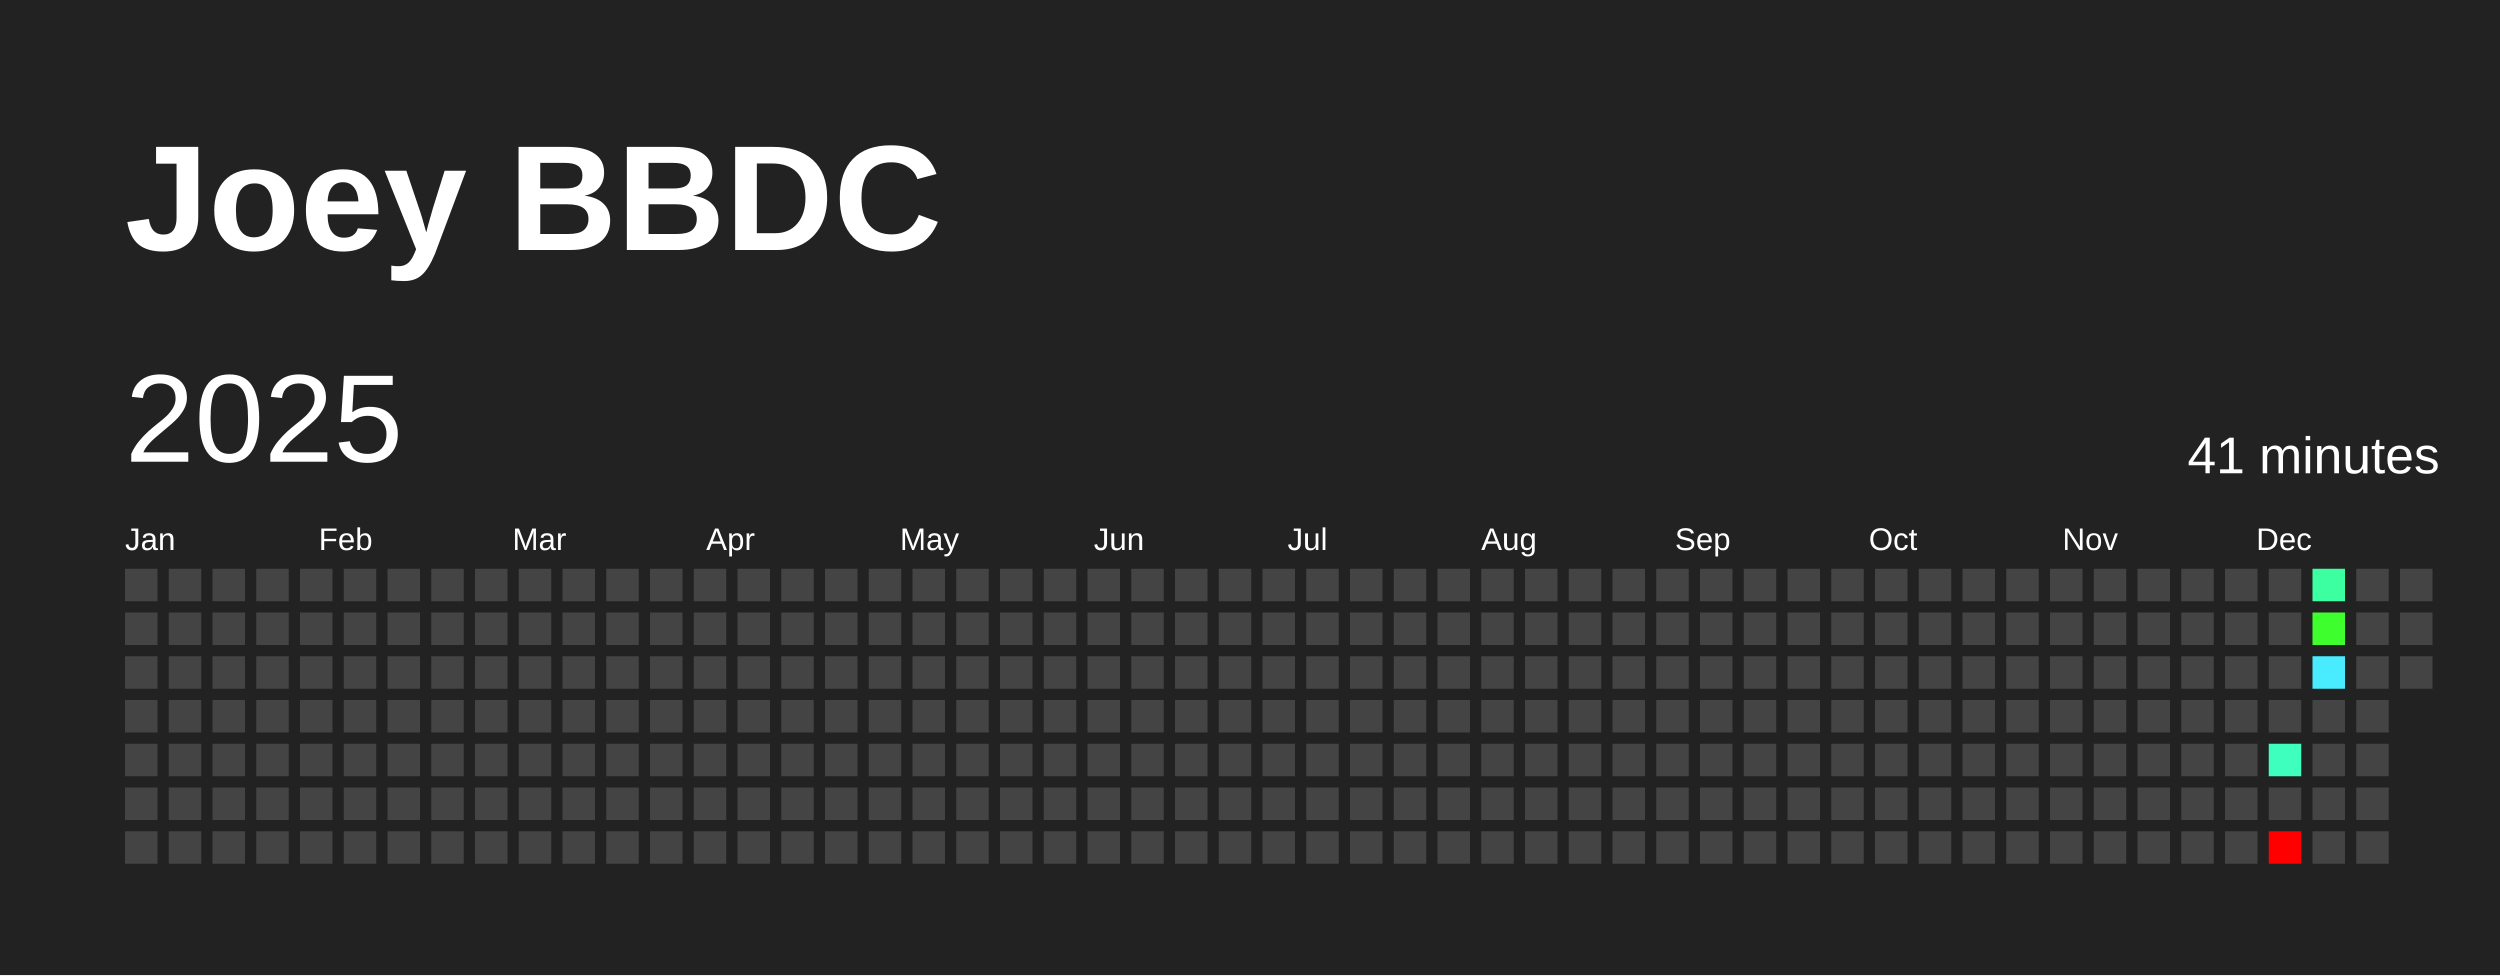
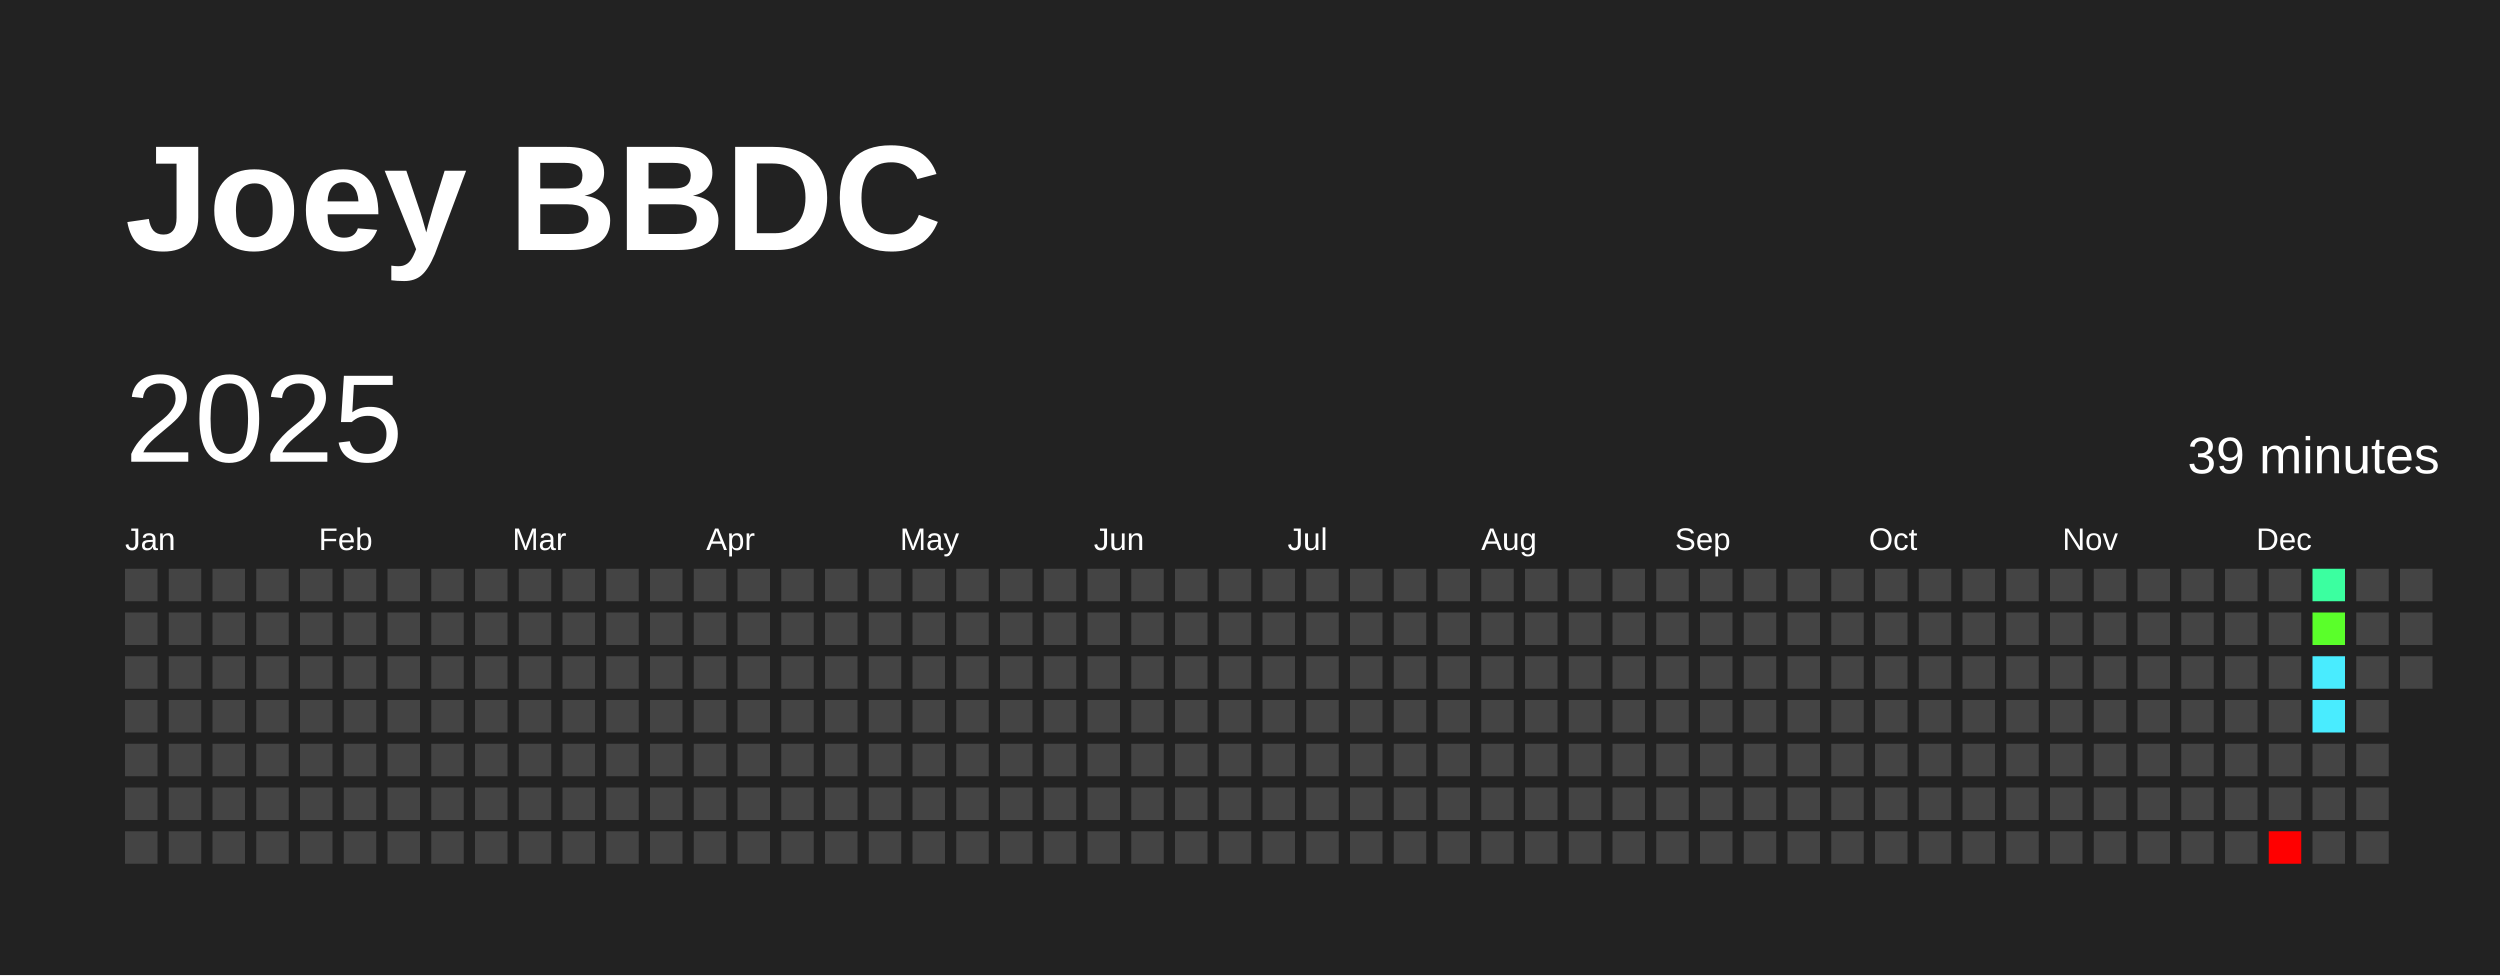
<svg xmlns="http://www.w3.org/2000/svg" baseProfile="full" height="78mm" version="1.1" viewBox="0,0,200,78" width="200mm">
  <defs />
  <rect fill="#222222" height="78" width="200" x="0" y="0" />
  <text fill="#FFFFFF" style="font-size:12px; font-family:Arial; font-weight:bold;" x="10" y="20">Joey BBDC</text>
  <text dominant-baseline="hanging" fill="#FFFFFF" style="font-size:10.0px; font-family:Arial;" x="10" y="30">2025</text>
-   <text dominant-baseline="hanging" fill="#FFFFFF" style="font-size:4.125px; font-family:Arial;" x="175" y="35">41 minutes</text>
+   <text dominant-baseline="hanging" fill="#FFFFFF" style="font-size:4.125px; font-family:Arial;" x="175" y="35">39 minutes</text>
  <text fill="#FFFFFF" style="font-size:2.5px; font-family:Arial" x="10.0" y="44">Jan</text>
  <text fill="#FFFFFF" style="font-size:2.5px; font-family:Arial" x="25.5" y="44">Feb</text>
  <text fill="#FFFFFF" style="font-size:2.5px; font-family:Arial" x="41.0" y="44">Mar</text>
  <text fill="#FFFFFF" style="font-size:2.5px; font-family:Arial" x="56.5" y="44">Apr</text>
  <text fill="#FFFFFF" style="font-size:2.5px; font-family:Arial" x="72.0" y="44">May</text>
  <text fill="#FFFFFF" style="font-size:2.5px; font-family:Arial" x="87.5" y="44">Jun</text>
  <text fill="#FFFFFF" style="font-size:2.5px; font-family:Arial" x="103.0" y="44">Jul</text>
  <text fill="#FFFFFF" style="font-size:2.5px; font-family:Arial" x="118.5" y="44">Aug</text>
  <text fill="#FFFFFF" style="font-size:2.5px; font-family:Arial" x="134.0" y="44">Sep</text>
  <text fill="#FFFFFF" style="font-size:2.5px; font-family:Arial" x="149.5" y="44">Oct</text>
  <text fill="#FFFFFF" style="font-size:2.5px; font-family:Arial" x="165.0" y="44">Nov</text>
  <text fill="#FFFFFF" style="font-size:2.5px; font-family:Arial" x="180.5" y="44">Dec</text>
  <rect fill="#444444" height="2.6" width="2.6" x="10.0" y="45.5" />
  <rect fill="#444444" height="2.6" width="2.6" x="10.0" y="49.0" />
  <rect fill="#444444" height="2.6" width="2.6" x="10.0" y="52.5" />
  <rect fill="#444444" height="2.6" width="2.6" x="10.0" y="56.0" />
  <rect fill="#444444" height="2.6" width="2.6" x="10.0" y="59.5" />
  <rect fill="#444444" height="2.6" width="2.6" x="10.0" y="63.0" />
  <rect fill="#444444" height="2.6" width="2.6" x="10.0" y="66.5" />
  <rect fill="#444444" height="2.6" width="2.6" x="13.5" y="45.5" />
  <rect fill="#444444" height="2.6" width="2.6" x="13.5" y="49.0" />
  <rect fill="#444444" height="2.6" width="2.6" x="13.5" y="52.5" />
  <rect fill="#444444" height="2.6" width="2.6" x="13.5" y="56.0" />
  <rect fill="#444444" height="2.6" width="2.6" x="13.5" y="59.5" />
  <rect fill="#444444" height="2.6" width="2.6" x="13.5" y="63.0" />
  <rect fill="#444444" height="2.6" width="2.6" x="13.5" y="66.5" />
  <rect fill="#444444" height="2.6" width="2.6" x="17.0" y="45.5" />
  <rect fill="#444444" height="2.6" width="2.6" x="17.0" y="49.0" />
  <rect fill="#444444" height="2.6" width="2.6" x="17.0" y="52.5" />
  <rect fill="#444444" height="2.6" width="2.6" x="17.0" y="56.0" />
  <rect fill="#444444" height="2.6" width="2.6" x="17.0" y="59.5" />
  <rect fill="#444444" height="2.6" width="2.6" x="17.0" y="63.0" />
  <rect fill="#444444" height="2.6" width="2.6" x="17.0" y="66.5" />
  <rect fill="#444444" height="2.6" width="2.6" x="20.5" y="45.5" />
  <rect fill="#444444" height="2.6" width="2.6" x="20.5" y="49.0" />
  <rect fill="#444444" height="2.6" width="2.6" x="20.5" y="52.5" />
  <rect fill="#444444" height="2.6" width="2.6" x="20.5" y="56.0" />
  <rect fill="#444444" height="2.6" width="2.6" x="20.5" y="59.5" />
  <rect fill="#444444" height="2.6" width="2.6" x="20.5" y="63.0" />
  <rect fill="#444444" height="2.6" width="2.6" x="20.5" y="66.5" />
  <rect fill="#444444" height="2.6" width="2.6" x="24.0" y="45.5" />
  <rect fill="#444444" height="2.6" width="2.6" x="24.0" y="49.0" />
  <rect fill="#444444" height="2.6" width="2.6" x="24.0" y="52.5" />
  <rect fill="#444444" height="2.6" width="2.6" x="24.0" y="56.0" />
  <rect fill="#444444" height="2.6" width="2.6" x="24.0" y="59.5" />
  <rect fill="#444444" height="2.6" width="2.6" x="24.0" y="63.0" />
  <rect fill="#444444" height="2.6" width="2.6" x="24.0" y="66.5" />
  <rect fill="#444444" height="2.6" width="2.6" x="27.5" y="45.5" />
  <rect fill="#444444" height="2.6" width="2.6" x="27.5" y="49.0" />
  <rect fill="#444444" height="2.6" width="2.6" x="27.5" y="52.5" />
  <rect fill="#444444" height="2.6" width="2.6" x="27.5" y="56.0" />
  <rect fill="#444444" height="2.6" width="2.6" x="27.5" y="59.5" />
  <rect fill="#444444" height="2.6" width="2.6" x="27.5" y="63.0" />
  <rect fill="#444444" height="2.6" width="2.6" x="27.5" y="66.5" />
  <rect fill="#444444" height="2.6" width="2.6" x="31.0" y="45.5" />
  <rect fill="#444444" height="2.6" width="2.6" x="31.0" y="49.0" />
  <rect fill="#444444" height="2.6" width="2.6" x="31.0" y="52.5" />
  <rect fill="#444444" height="2.6" width="2.6" x="31.0" y="56.0" />
  <rect fill="#444444" height="2.6" width="2.6" x="31.0" y="59.5" />
  <rect fill="#444444" height="2.6" width="2.6" x="31.0" y="63.0" />
  <rect fill="#444444" height="2.6" width="2.6" x="31.0" y="66.5" />
  <rect fill="#444444" height="2.6" width="2.6" x="34.5" y="45.5" />
  <rect fill="#444444" height="2.6" width="2.6" x="34.5" y="49.0" />
  <rect fill="#444444" height="2.6" width="2.6" x="34.5" y="52.5" />
  <rect fill="#444444" height="2.6" width="2.6" x="34.5" y="56.0" />
  <rect fill="#444444" height="2.6" width="2.6" x="34.5" y="59.5" />
  <rect fill="#444444" height="2.6" width="2.6" x="34.5" y="63.0" />
  <rect fill="#444444" height="2.6" width="2.6" x="34.5" y="66.5" />
  <rect fill="#444444" height="2.6" width="2.6" x="38.0" y="45.5" />
  <rect fill="#444444" height="2.6" width="2.6" x="38.0" y="49.0" />
  <rect fill="#444444" height="2.6" width="2.6" x="38.0" y="52.5" />
  <rect fill="#444444" height="2.6" width="2.6" x="38.0" y="56.0" />
  <rect fill="#444444" height="2.6" width="2.6" x="38.0" y="59.5" />
  <rect fill="#444444" height="2.6" width="2.6" x="38.0" y="63.0" />
  <rect fill="#444444" height="2.6" width="2.6" x="38.0" y="66.5" />
  <rect fill="#444444" height="2.6" width="2.6" x="41.5" y="45.5" />
  <rect fill="#444444" height="2.6" width="2.6" x="41.5" y="49.0" />
  <rect fill="#444444" height="2.6" width="2.6" x="41.5" y="52.5" />
  <rect fill="#444444" height="2.6" width="2.6" x="41.5" y="56.0" />
  <rect fill="#444444" height="2.6" width="2.6" x="41.5" y="59.5" />
  <rect fill="#444444" height="2.6" width="2.6" x="41.5" y="63.0" />
  <rect fill="#444444" height="2.6" width="2.6" x="41.5" y="66.5" />
  <rect fill="#444444" height="2.6" width="2.6" x="45.0" y="45.5" />
  <rect fill="#444444" height="2.6" width="2.6" x="45.0" y="49.0" />
  <rect fill="#444444" height="2.6" width="2.6" x="45.0" y="52.5" />
  <rect fill="#444444" height="2.6" width="2.6" x="45.0" y="56.0" />
  <rect fill="#444444" height="2.6" width="2.6" x="45.0" y="59.5" />
  <rect fill="#444444" height="2.6" width="2.6" x="45.0" y="63.0" />
  <rect fill="#444444" height="2.6" width="2.6" x="45.0" y="66.5" />
  <rect fill="#444444" height="2.6" width="2.6" x="48.5" y="45.5" />
  <rect fill="#444444" height="2.6" width="2.6" x="48.5" y="49.0" />
  <rect fill="#444444" height="2.6" width="2.6" x="48.5" y="52.5" />
  <rect fill="#444444" height="2.6" width="2.6" x="48.5" y="56.0" />
  <rect fill="#444444" height="2.6" width="2.6" x="48.5" y="59.5" />
  <rect fill="#444444" height="2.6" width="2.6" x="48.5" y="63.0" />
  <rect fill="#444444" height="2.6" width="2.6" x="48.5" y="66.5" />
  <rect fill="#444444" height="2.6" width="2.6" x="52.0" y="45.5" />
  <rect fill="#444444" height="2.6" width="2.6" x="52.0" y="49.0" />
  <rect fill="#444444" height="2.6" width="2.6" x="52.0" y="52.5" />
  <rect fill="#444444" height="2.6" width="2.6" x="52.0" y="56.0" />
  <rect fill="#444444" height="2.6" width="2.6" x="52.0" y="59.5" />
  <rect fill="#444444" height="2.6" width="2.6" x="52.0" y="63.0" />
  <rect fill="#444444" height="2.6" width="2.6" x="52.0" y="66.5" />
  <rect fill="#444444" height="2.6" width="2.6" x="55.5" y="45.5" />
  <rect fill="#444444" height="2.6" width="2.6" x="55.5" y="49.0" />
  <rect fill="#444444" height="2.6" width="2.6" x="55.5" y="52.5" />
  <rect fill="#444444" height="2.6" width="2.6" x="55.5" y="56.0" />
  <rect fill="#444444" height="2.6" width="2.6" x="55.5" y="59.5" />
  <rect fill="#444444" height="2.6" width="2.6" x="55.5" y="63.0" />
  <rect fill="#444444" height="2.6" width="2.6" x="55.5" y="66.5" />
  <rect fill="#444444" height="2.6" width="2.6" x="59.0" y="45.5" />
  <rect fill="#444444" height="2.6" width="2.6" x="59.0" y="49.0" />
  <rect fill="#444444" height="2.6" width="2.6" x="59.0" y="52.5" />
  <rect fill="#444444" height="2.6" width="2.6" x="59.0" y="56.0" />
  <rect fill="#444444" height="2.6" width="2.6" x="59.0" y="59.5" />
  <rect fill="#444444" height="2.6" width="2.6" x="59.0" y="63.0" />
  <rect fill="#444444" height="2.6" width="2.6" x="59.0" y="66.5" />
  <rect fill="#444444" height="2.6" width="2.6" x="62.5" y="45.5" />
  <rect fill="#444444" height="2.6" width="2.6" x="62.5" y="49.0" />
  <rect fill="#444444" height="2.6" width="2.6" x="62.5" y="52.5" />
  <rect fill="#444444" height="2.6" width="2.6" x="62.5" y="56.0" />
  <rect fill="#444444" height="2.6" width="2.6" x="62.5" y="59.5" />
  <rect fill="#444444" height="2.6" width="2.6" x="62.5" y="63.0" />
  <rect fill="#444444" height="2.6" width="2.6" x="62.5" y="66.5" />
  <rect fill="#444444" height="2.6" width="2.6" x="66.0" y="45.5" />
  <rect fill="#444444" height="2.6" width="2.6" x="66.0" y="49.0" />
  <rect fill="#444444" height="2.6" width="2.6" x="66.0" y="52.5" />
  <rect fill="#444444" height="2.6" width="2.6" x="66.0" y="56.0" />
  <rect fill="#444444" height="2.6" width="2.6" x="66.0" y="59.5" />
  <rect fill="#444444" height="2.6" width="2.6" x="66.0" y="63.0" />
  <rect fill="#444444" height="2.6" width="2.6" x="66.0" y="66.5" />
  <rect fill="#444444" height="2.6" width="2.6" x="69.5" y="45.5" />
  <rect fill="#444444" height="2.6" width="2.6" x="69.5" y="49.0" />
  <rect fill="#444444" height="2.6" width="2.6" x="69.5" y="52.5" />
  <rect fill="#444444" height="2.6" width="2.6" x="69.5" y="56.0" />
  <rect fill="#444444" height="2.6" width="2.6" x="69.5" y="59.5" />
  <rect fill="#444444" height="2.6" width="2.6" x="69.5" y="63.0" />
  <rect fill="#444444" height="2.6" width="2.6" x="69.5" y="66.5" />
  <rect fill="#444444" height="2.6" width="2.6" x="73.0" y="45.5" />
  <rect fill="#444444" height="2.6" width="2.6" x="73.0" y="49.0" />
  <rect fill="#444444" height="2.6" width="2.6" x="73.0" y="52.5" />
  <rect fill="#444444" height="2.6" width="2.6" x="73.0" y="56.0" />
  <rect fill="#444444" height="2.6" width="2.6" x="73.0" y="59.5" />
  <rect fill="#444444" height="2.6" width="2.6" x="73.0" y="63.0" />
  <rect fill="#444444" height="2.6" width="2.6" x="73.0" y="66.5" />
  <rect fill="#444444" height="2.6" width="2.6" x="76.5" y="45.5" />
  <rect fill="#444444" height="2.6" width="2.6" x="76.5" y="49.0" />
  <rect fill="#444444" height="2.6" width="2.6" x="76.5" y="52.5" />
  <rect fill="#444444" height="2.6" width="2.6" x="76.5" y="56.0" />
  <rect fill="#444444" height="2.6" width="2.6" x="76.5" y="59.5" />
  <rect fill="#444444" height="2.6" width="2.6" x="76.5" y="63.0" />
  <rect fill="#444444" height="2.6" width="2.6" x="76.5" y="66.5" />
  <rect fill="#444444" height="2.6" width="2.6" x="80.0" y="45.5" />
  <rect fill="#444444" height="2.6" width="2.6" x="80.0" y="49.0" />
  <rect fill="#444444" height="2.6" width="2.6" x="80.0" y="52.5" />
  <rect fill="#444444" height="2.6" width="2.6" x="80.0" y="56.0" />
  <rect fill="#444444" height="2.6" width="2.6" x="80.0" y="59.5" />
  <rect fill="#444444" height="2.6" width="2.6" x="80.0" y="63.0" />
  <rect fill="#444444" height="2.6" width="2.6" x="80.0" y="66.5" />
  <rect fill="#444444" height="2.6" width="2.6" x="83.5" y="45.5" />
  <rect fill="#444444" height="2.6" width="2.6" x="83.5" y="49.0" />
  <rect fill="#444444" height="2.6" width="2.6" x="83.5" y="52.5" />
  <rect fill="#444444" height="2.6" width="2.6" x="83.5" y="56.0" />
  <rect fill="#444444" height="2.6" width="2.6" x="83.5" y="59.5" />
  <rect fill="#444444" height="2.6" width="2.6" x="83.5" y="63.0" />
  <rect fill="#444444" height="2.6" width="2.6" x="83.5" y="66.5" />
  <rect fill="#444444" height="2.6" width="2.6" x="87.0" y="45.5" />
  <rect fill="#444444" height="2.6" width="2.6" x="87.0" y="49.0" />
  <rect fill="#444444" height="2.6" width="2.6" x="87.0" y="52.5" />
  <rect fill="#444444" height="2.6" width="2.6" x="87.0" y="56.0" />
  <rect fill="#444444" height="2.6" width="2.6" x="87.0" y="59.5" />
  <rect fill="#444444" height="2.6" width="2.6" x="87.0" y="63.0" />
  <rect fill="#444444" height="2.6" width="2.6" x="87.0" y="66.5" />
  <rect fill="#444444" height="2.6" width="2.6" x="90.5" y="45.5" />
  <rect fill="#444444" height="2.6" width="2.6" x="90.5" y="49.0" />
  <rect fill="#444444" height="2.6" width="2.6" x="90.5" y="52.5" />
  <rect fill="#444444" height="2.6" width="2.6" x="90.5" y="56.0" />
  <rect fill="#444444" height="2.6" width="2.6" x="90.5" y="59.5" />
  <rect fill="#444444" height="2.6" width="2.6" x="90.5" y="63.0" />
  <rect fill="#444444" height="2.6" width="2.6" x="90.5" y="66.5" />
  <rect fill="#444444" height="2.6" width="2.6" x="94.0" y="45.5" />
  <rect fill="#444444" height="2.6" width="2.6" x="94.0" y="49.0" />
  <rect fill="#444444" height="2.6" width="2.6" x="94.0" y="52.5" />
  <rect fill="#444444" height="2.6" width="2.6" x="94.0" y="56.0" />
  <rect fill="#444444" height="2.6" width="2.6" x="94.0" y="59.5" />
  <rect fill="#444444" height="2.6" width="2.6" x="94.0" y="63.0" />
  <rect fill="#444444" height="2.6" width="2.6" x="94.0" y="66.5" />
  <rect fill="#444444" height="2.6" width="2.6" x="97.5" y="45.5" />
  <rect fill="#444444" height="2.6" width="2.6" x="97.5" y="49.0" />
  <rect fill="#444444" height="2.6" width="2.6" x="97.5" y="52.5" />
  <rect fill="#444444" height="2.6" width="2.6" x="97.5" y="56.0" />
  <rect fill="#444444" height="2.6" width="2.6" x="97.5" y="59.5" />
  <rect fill="#444444" height="2.6" width="2.6" x="97.5" y="63.0" />
  <rect fill="#444444" height="2.6" width="2.6" x="97.5" y="66.5" />
  <rect fill="#444444" height="2.6" width="2.6" x="101.0" y="45.5" />
  <rect fill="#444444" height="2.6" width="2.6" x="101.0" y="49.0" />
  <rect fill="#444444" height="2.6" width="2.6" x="101.0" y="52.5" />
  <rect fill="#444444" height="2.6" width="2.6" x="101.0" y="56.0" />
  <rect fill="#444444" height="2.6" width="2.6" x="101.0" y="59.5" />
  <rect fill="#444444" height="2.6" width="2.6" x="101.0" y="63.0" />
  <rect fill="#444444" height="2.6" width="2.6" x="101.0" y="66.5" />
  <rect fill="#444444" height="2.6" width="2.6" x="104.5" y="45.5" />
  <rect fill="#444444" height="2.6" width="2.6" x="104.5" y="49.0" />
  <rect fill="#444444" height="2.6" width="2.6" x="104.5" y="52.5" />
  <rect fill="#444444" height="2.6" width="2.6" x="104.5" y="56.0" />
  <rect fill="#444444" height="2.6" width="2.6" x="104.5" y="59.5" />
  <rect fill="#444444" height="2.6" width="2.6" x="104.5" y="63.0" />
  <rect fill="#444444" height="2.6" width="2.6" x="104.5" y="66.5" />
  <rect fill="#444444" height="2.6" width="2.6" x="108.0" y="45.5" />
  <rect fill="#444444" height="2.6" width="2.6" x="108.0" y="49.0" />
  <rect fill="#444444" height="2.6" width="2.6" x="108.0" y="52.5" />
  <rect fill="#444444" height="2.6" width="2.6" x="108.0" y="56.0" />
  <rect fill="#444444" height="2.6" width="2.6" x="108.0" y="59.5" />
  <rect fill="#444444" height="2.6" width="2.6" x="108.0" y="63.0" />
  <rect fill="#444444" height="2.6" width="2.6" x="108.0" y="66.5" />
  <rect fill="#444444" height="2.6" width="2.6" x="111.5" y="45.5" />
  <rect fill="#444444" height="2.6" width="2.6" x="111.5" y="49.0" />
  <rect fill="#444444" height="2.6" width="2.6" x="111.5" y="52.5" />
  <rect fill="#444444" height="2.6" width="2.6" x="111.5" y="56.0" />
  <rect fill="#444444" height="2.6" width="2.6" x="111.5" y="59.5" />
  <rect fill="#444444" height="2.6" width="2.6" x="111.5" y="63.0" />
  <rect fill="#444444" height="2.6" width="2.6" x="111.5" y="66.5" />
  <rect fill="#444444" height="2.6" width="2.6" x="115.0" y="45.5" />
  <rect fill="#444444" height="2.6" width="2.6" x="115.0" y="49.0" />
  <rect fill="#444444" height="2.6" width="2.6" x="115.0" y="52.5" />
  <rect fill="#444444" height="2.6" width="2.6" x="115.0" y="56.0" />
  <rect fill="#444444" height="2.6" width="2.6" x="115.0" y="59.5" />
  <rect fill="#444444" height="2.6" width="2.6" x="115.0" y="63.0" />
  <rect fill="#444444" height="2.6" width="2.6" x="115.0" y="66.5" />
  <rect fill="#444444" height="2.6" width="2.6" x="118.5" y="45.5" />
  <rect fill="#444444" height="2.6" width="2.6" x="118.5" y="49.0" />
  <rect fill="#444444" height="2.6" width="2.6" x="118.5" y="52.5" />
  <rect fill="#444444" height="2.6" width="2.6" x="118.5" y="56.0" />
  <rect fill="#444444" height="2.6" width="2.6" x="118.5" y="59.5" />
  <rect fill="#444444" height="2.6" width="2.6" x="118.5" y="63.0" />
  <rect fill="#444444" height="2.6" width="2.6" x="118.5" y="66.5" />
  <rect fill="#444444" height="2.6" width="2.6" x="122.0" y="45.5" />
  <rect fill="#444444" height="2.6" width="2.6" x="122.0" y="49.0" />
  <rect fill="#444444" height="2.6" width="2.6" x="122.0" y="52.5" />
  <rect fill="#444444" height="2.6" width="2.6" x="122.0" y="56.0" />
  <rect fill="#444444" height="2.6" width="2.6" x="122.0" y="59.5" />
  <rect fill="#444444" height="2.6" width="2.6" x="122.0" y="63.0" />
  <rect fill="#444444" height="2.6" width="2.6" x="122.0" y="66.5" />
  <rect fill="#444444" height="2.6" width="2.6" x="125.5" y="45.5" />
  <rect fill="#444444" height="2.6" width="2.6" x="125.5" y="49.0" />
  <rect fill="#444444" height="2.6" width="2.6" x="125.5" y="52.5" />
  <rect fill="#444444" height="2.6" width="2.6" x="125.5" y="56.0" />
  <rect fill="#444444" height="2.6" width="2.6" x="125.5" y="59.5" />
  <rect fill="#444444" height="2.6" width="2.6" x="125.5" y="63.0" />
  <rect fill="#444444" height="2.6" width="2.6" x="125.5" y="66.5" />
  <rect fill="#444444" height="2.6" width="2.6" x="129.0" y="45.5" />
  <rect fill="#444444" height="2.6" width="2.6" x="129.0" y="49.0" />
  <rect fill="#444444" height="2.6" width="2.6" x="129.0" y="52.5" />
  <rect fill="#444444" height="2.6" width="2.6" x="129.0" y="56.0" />
  <rect fill="#444444" height="2.6" width="2.6" x="129.0" y="59.5" />
  <rect fill="#444444" height="2.6" width="2.6" x="129.0" y="63.0" />
  <rect fill="#444444" height="2.6" width="2.6" x="129.0" y="66.5" />
  <rect fill="#444444" height="2.6" width="2.6" x="132.5" y="45.5" />
  <rect fill="#444444" height="2.6" width="2.6" x="132.5" y="49.0" />
  <rect fill="#444444" height="2.6" width="2.6" x="132.5" y="52.5" />
  <rect fill="#444444" height="2.6" width="2.6" x="132.5" y="56.0" />
  <rect fill="#444444" height="2.6" width="2.6" x="132.5" y="59.5" />
  <rect fill="#444444" height="2.6" width="2.6" x="132.5" y="63.0" />
  <rect fill="#444444" height="2.6" width="2.6" x="132.5" y="66.5" />
  <rect fill="#444444" height="2.6" width="2.6" x="136.0" y="45.5" />
  <rect fill="#444444" height="2.6" width="2.6" x="136.0" y="49.0" />
  <rect fill="#444444" height="2.6" width="2.6" x="136.0" y="52.5" />
  <rect fill="#444444" height="2.6" width="2.6" x="136.0" y="56.0" />
  <rect fill="#444444" height="2.6" width="2.6" x="136.0" y="59.5" />
  <rect fill="#444444" height="2.6" width="2.6" x="136.0" y="63.0" />
  <rect fill="#444444" height="2.6" width="2.6" x="136.0" y="66.5" />
  <rect fill="#444444" height="2.6" width="2.6" x="139.5" y="45.5" />
  <rect fill="#444444" height="2.6" width="2.6" x="139.5" y="49.0" />
  <rect fill="#444444" height="2.6" width="2.6" x="139.5" y="52.5" />
  <rect fill="#444444" height="2.6" width="2.6" x="139.5" y="56.0" />
  <rect fill="#444444" height="2.6" width="2.6" x="139.5" y="59.5" />
  <rect fill="#444444" height="2.6" width="2.6" x="139.5" y="63.0" />
  <rect fill="#444444" height="2.6" width="2.6" x="139.5" y="66.5" />
  <rect fill="#444444" height="2.6" width="2.6" x="143.0" y="45.5" />
  <rect fill="#444444" height="2.6" width="2.6" x="143.0" y="49.0" />
  <rect fill="#444444" height="2.6" width="2.6" x="143.0" y="52.5" />
  <rect fill="#444444" height="2.6" width="2.6" x="143.0" y="56.0" />
  <rect fill="#444444" height="2.6" width="2.6" x="143.0" y="59.5" />
  <rect fill="#444444" height="2.6" width="2.6" x="143.0" y="63.0" />
  <rect fill="#444444" height="2.6" width="2.6" x="143.0" y="66.5" />
  <rect fill="#444444" height="2.6" width="2.6" x="146.5" y="45.5" />
  <rect fill="#444444" height="2.6" width="2.6" x="146.5" y="49.0" />
  <rect fill="#444444" height="2.6" width="2.6" x="146.5" y="52.5" />
  <rect fill="#444444" height="2.6" width="2.6" x="146.5" y="56.0" />
  <rect fill="#444444" height="2.6" width="2.6" x="146.5" y="59.5" />
  <rect fill="#444444" height="2.6" width="2.6" x="146.5" y="63.0" />
  <rect fill="#444444" height="2.6" width="2.6" x="146.5" y="66.5" />
  <rect fill="#444444" height="2.6" width="2.6" x="150.0" y="45.5" />
  <rect fill="#444444" height="2.6" width="2.6" x="150.0" y="49.0" />
  <rect fill="#444444" height="2.6" width="2.6" x="150.0" y="52.5" />
  <rect fill="#444444" height="2.6" width="2.6" x="150.0" y="56.0" />
  <rect fill="#444444" height="2.6" width="2.6" x="150.0" y="59.5" />
  <rect fill="#444444" height="2.6" width="2.6" x="150.0" y="63.0" />
  <rect fill="#444444" height="2.6" width="2.6" x="150.0" y="66.5" />
  <rect fill="#444444" height="2.6" width="2.6" x="153.5" y="45.5" />
  <rect fill="#444444" height="2.6" width="2.6" x="153.5" y="49.0" />
  <rect fill="#444444" height="2.6" width="2.6" x="153.5" y="52.5" />
  <rect fill="#444444" height="2.6" width="2.6" x="153.5" y="56.0" />
  <rect fill="#444444" height="2.6" width="2.6" x="153.5" y="59.5" />
  <rect fill="#444444" height="2.6" width="2.6" x="153.5" y="63.0" />
  <rect fill="#444444" height="2.6" width="2.6" x="153.5" y="66.5" />
  <rect fill="#444444" height="2.6" width="2.6" x="157.0" y="45.5" />
  <rect fill="#444444" height="2.6" width="2.6" x="157.0" y="49.0" />
  <rect fill="#444444" height="2.6" width="2.6" x="157.0" y="52.5" />
  <rect fill="#444444" height="2.6" width="2.6" x="157.0" y="56.0" />
  <rect fill="#444444" height="2.6" width="2.6" x="157.0" y="59.5" />
  <rect fill="#444444" height="2.6" width="2.6" x="157.0" y="63.0" />
  <rect fill="#444444" height="2.6" width="2.6" x="157.0" y="66.5" />
  <rect fill="#444444" height="2.6" width="2.6" x="160.5" y="45.5" />
  <rect fill="#444444" height="2.6" width="2.6" x="160.5" y="49.0" />
  <rect fill="#444444" height="2.6" width="2.6" x="160.5" y="52.5" />
  <rect fill="#444444" height="2.6" width="2.6" x="160.5" y="56.0" />
  <rect fill="#444444" height="2.6" width="2.6" x="160.5" y="59.5" />
  <rect fill="#444444" height="2.6" width="2.6" x="160.5" y="63.0" />
  <rect fill="#444444" height="2.6" width="2.6" x="160.5" y="66.5" />
  <rect fill="#444444" height="2.6" width="2.6" x="164.0" y="45.5" />
  <rect fill="#444444" height="2.6" width="2.6" x="164.0" y="49.0" />
  <rect fill="#444444" height="2.6" width="2.6" x="164.0" y="52.5" />
  <rect fill="#444444" height="2.6" width="2.6" x="164.0" y="56.0" />
  <rect fill="#444444" height="2.6" width="2.6" x="164.0" y="59.5" />
  <rect fill="#444444" height="2.6" width="2.6" x="164.0" y="63.0" />
  <rect fill="#444444" height="2.6" width="2.6" x="164.0" y="66.5" />
  <rect fill="#444444" height="2.6" width="2.6" x="167.5" y="45.5" />
  <rect fill="#444444" height="2.6" width="2.6" x="167.5" y="49.0" />
  <rect fill="#444444" height="2.6" width="2.6" x="167.5" y="52.5" />
  <rect fill="#444444" height="2.6" width="2.6" x="167.5" y="56.0" />
  <rect fill="#444444" height="2.6" width="2.6" x="167.5" y="59.5" />
  <rect fill="#444444" height="2.6" width="2.6" x="167.5" y="63.0" />
  <rect fill="#444444" height="2.6" width="2.6" x="167.5" y="66.5" />
  <rect fill="#444444" height="2.6" width="2.6" x="171.0" y="45.5" />
  <rect fill="#444444" height="2.6" width="2.6" x="171.0" y="49.0" />
  <rect fill="#444444" height="2.6" width="2.6" x="171.0" y="52.5" />
  <rect fill="#444444" height="2.6" width="2.6" x="171.0" y="56.0" />
  <rect fill="#444444" height="2.6" width="2.6" x="171.0" y="59.5" />
  <rect fill="#444444" height="2.6" width="2.6" x="171.0" y="63.0" />
  <rect fill="#444444" height="2.6" width="2.6" x="171.0" y="66.5" />
  <rect fill="#444444" height="2.6" width="2.6" x="174.5" y="45.5" />
  <rect fill="#444444" height="2.6" width="2.6" x="174.5" y="49.0" />
  <rect fill="#444444" height="2.6" width="2.6" x="174.5" y="52.5" />
  <rect fill="#444444" height="2.6" width="2.6" x="174.5" y="56.0" />
  <rect fill="#444444" height="2.6" width="2.6" x="174.5" y="59.5" />
  <rect fill="#444444" height="2.6" width="2.6" x="174.5" y="63.0" />
  <rect fill="#444444" height="2.6" width="2.6" x="174.5" y="66.5" />
  <rect fill="#444444" height="2.6" width="2.6" x="178.0" y="45.5" />
  <rect fill="#444444" height="2.6" width="2.6" x="178.0" y="49.0" />
  <rect fill="#444444" height="2.6" width="2.6" x="178.0" y="52.5" />
  <rect fill="#444444" height="2.6" width="2.6" x="178.0" y="56.0" />
  <rect fill="#444444" height="2.6" width="2.6" x="178.0" y="59.5" />
  <rect fill="#444444" height="2.6" width="2.6" x="178.0" y="63.0" />
  <rect fill="#444444" height="2.6" width="2.6" x="178.0" y="66.5" />
  <rect fill="#444444" height="2.6" width="2.6" x="181.5" y="45.5" />
  <rect fill="#444444" height="2.6" width="2.6" x="181.5" y="49.0" />
  <rect fill="#444444" height="2.6" width="2.6" x="181.5" y="52.5" />
  <rect fill="#444444" height="2.6" width="2.6" x="181.5" y="56.0" />
-   <rect fill="#3fffbe" height="2.6" width="2.6" x="181.5" y="59.5" />
+   <rect fill="#444444" height="2.6" width="2.6" x="181.5" y="59.5" />
  <rect fill="#444444" height="2.6" width="2.6" x="181.5" y="63.0" />
  <rect fill="red" height="2.6" width="2.6" x="181.5" y="66.5" />
  <rect fill="#3bffa0" height="2.6" width="2.6" x="185.0" y="45.5" />
-   <rect fill="#3eff2d" height="2.6" width="2.6" x="185.0" y="49.0" />
+   <rect fill="#5aff2a" height="2.6" width="2.6" x="185.0" y="49.0" />
  <rect fill="#49ecff" height="2.6" width="2.6" x="185.0" y="52.5" />
-   <rect fill="#444444" height="2.6" width="2.6" x="185.0" y="56.0" />
+   <rect fill="#49ecff" height="2.6" width="2.6" x="185.0" y="56.0" />
  <rect fill="#444444" height="2.6" width="2.6" x="185.0" y="59.5" />
  <rect fill="#444444" height="2.6" width="2.6" x="185.0" y="63.0" />
  <rect fill="#444444" height="2.6" width="2.6" x="185.0" y="66.5" />
  <rect fill="#444444" height="2.6" width="2.6" x="188.5" y="45.5" />
  <rect fill="#444444" height="2.6" width="2.6" x="188.5" y="49.0" />
  <rect fill="#444444" height="2.6" width="2.6" x="188.5" y="52.5" />
  <rect fill="#444444" height="2.6" width="2.6" x="188.5" y="56.0" />
  <rect fill="#444444" height="2.6" width="2.6" x="188.5" y="59.5" />
  <rect fill="#444444" height="2.6" width="2.6" x="188.5" y="63.0" />
  <rect fill="#444444" height="2.6" width="2.6" x="188.5" y="66.5" />
  <rect fill="#444444" height="2.6" width="2.6" x="192.0" y="45.5" />
  <rect fill="#444444" height="2.6" width="2.6" x="192.0" y="49.0" />
  <rect fill="#444444" height="2.6" width="2.6" x="192.0" y="52.5" />
</svg>
